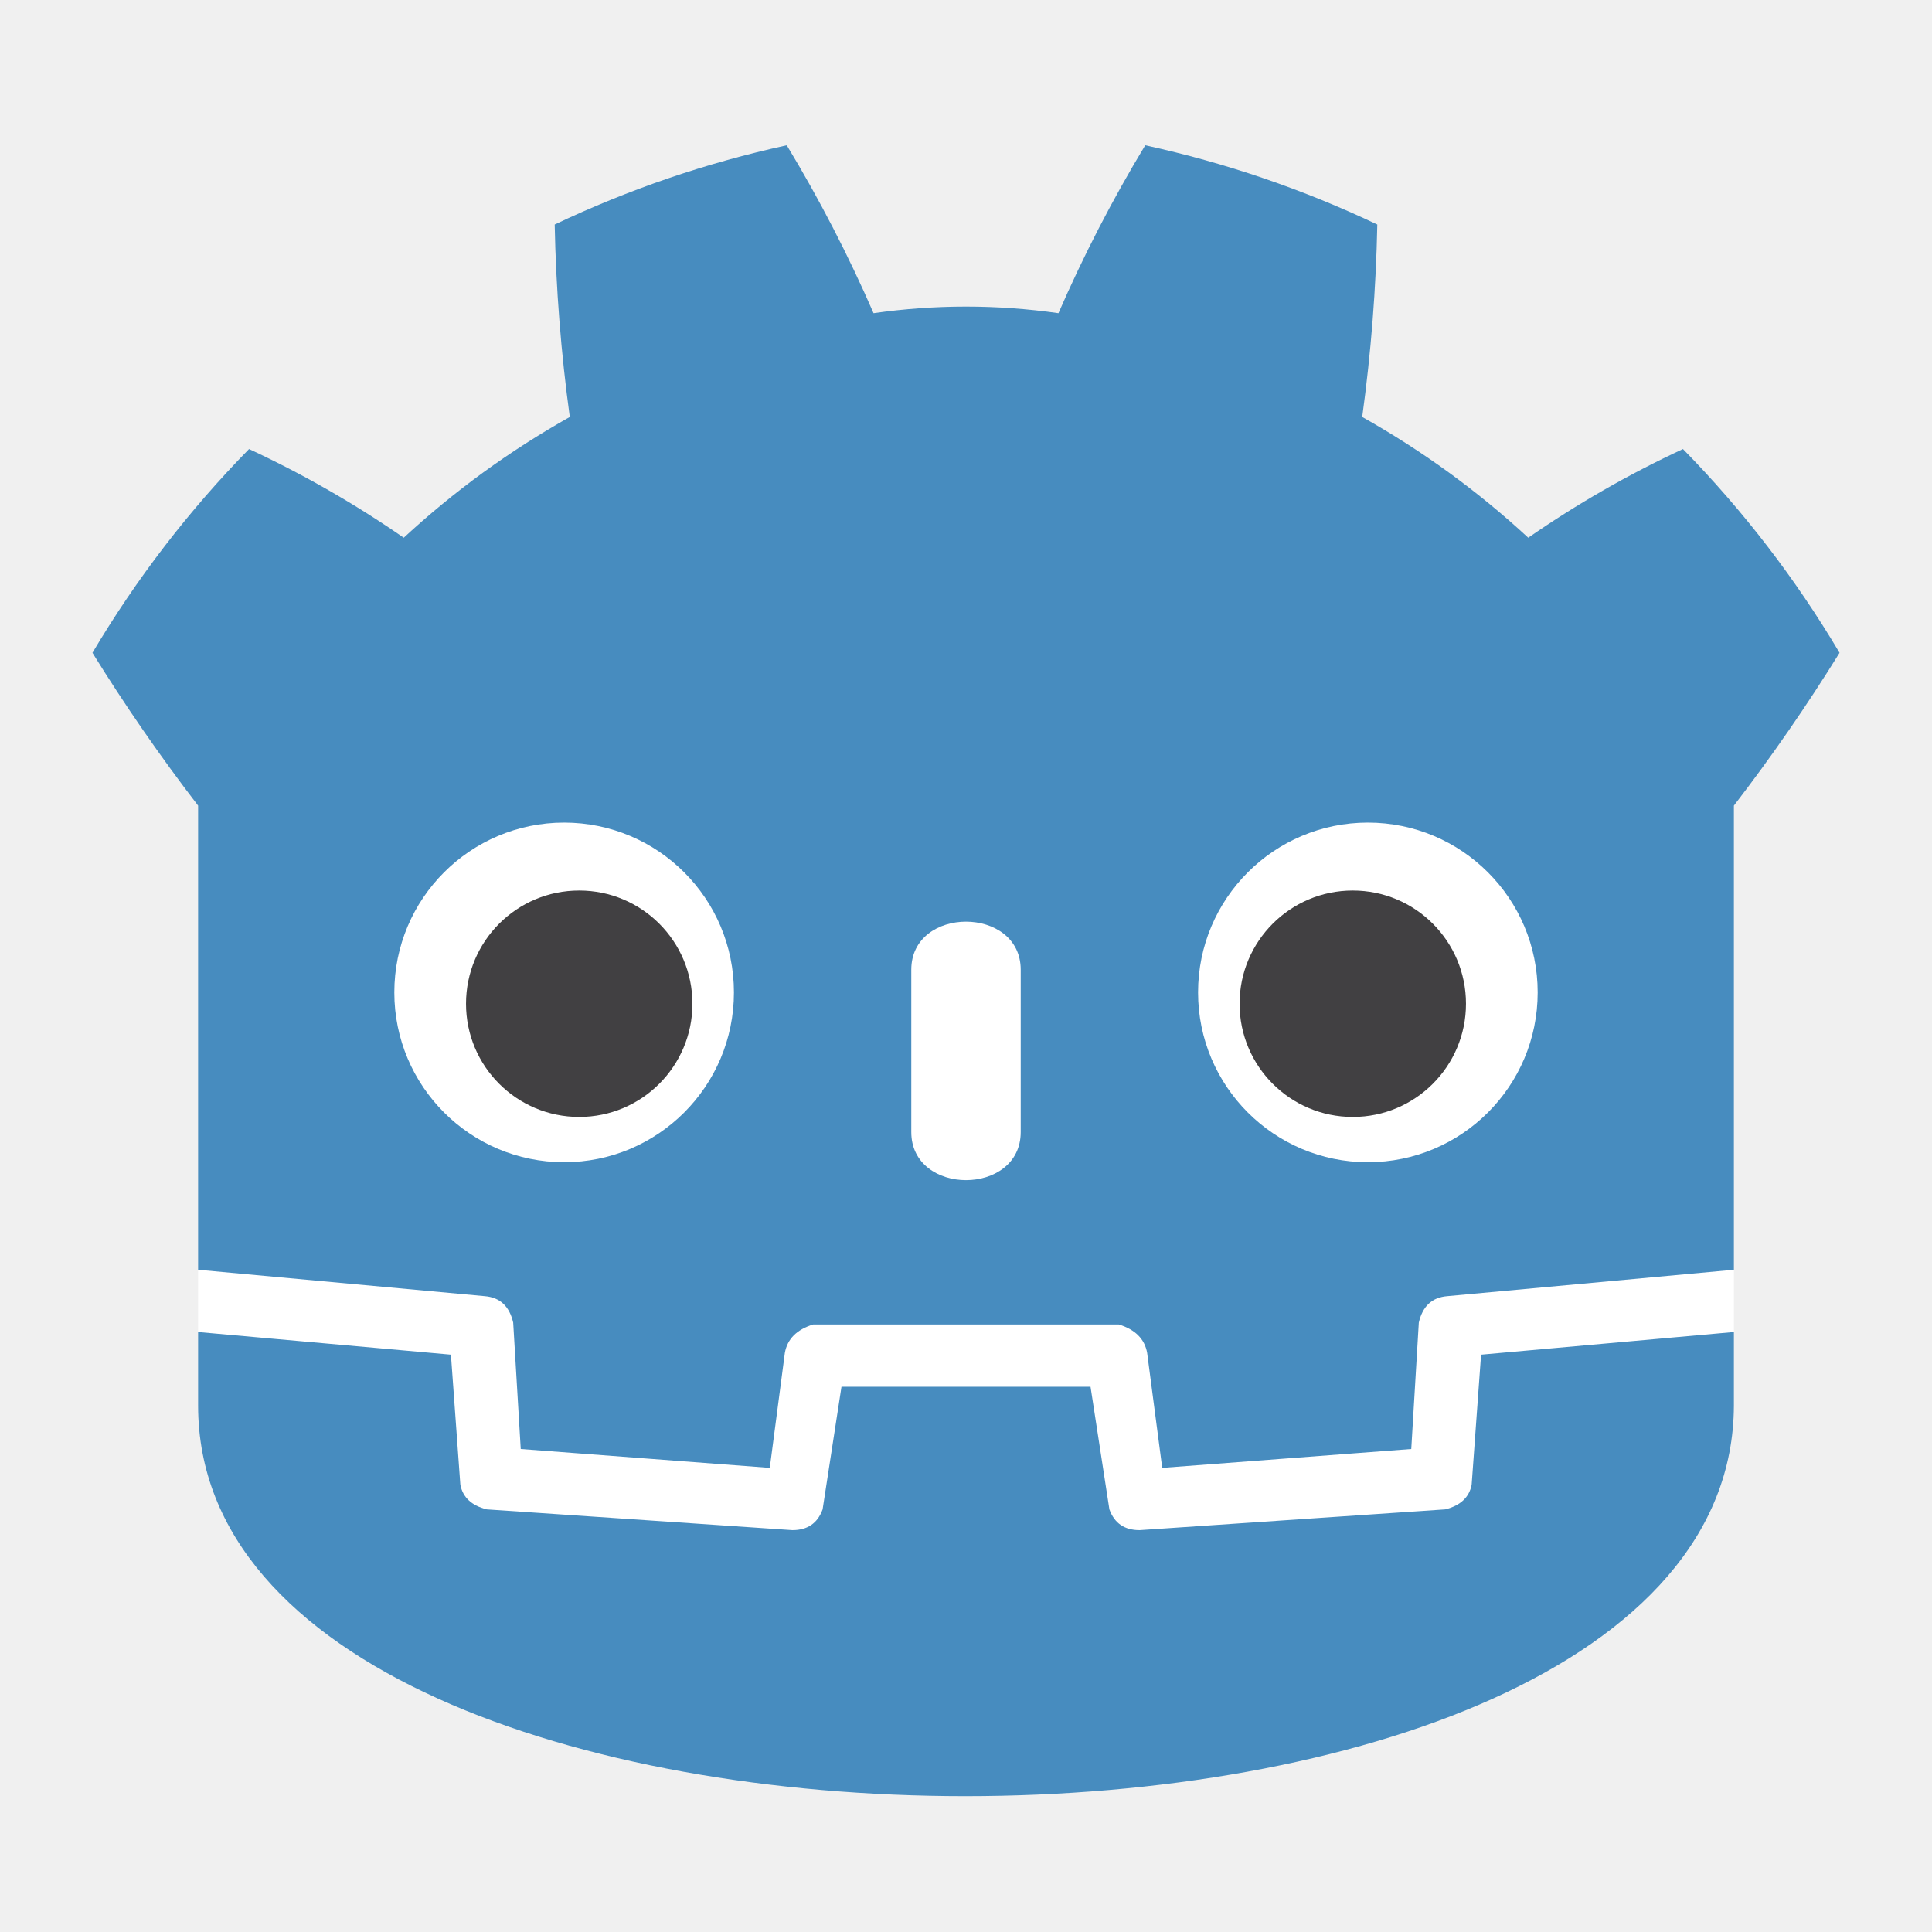
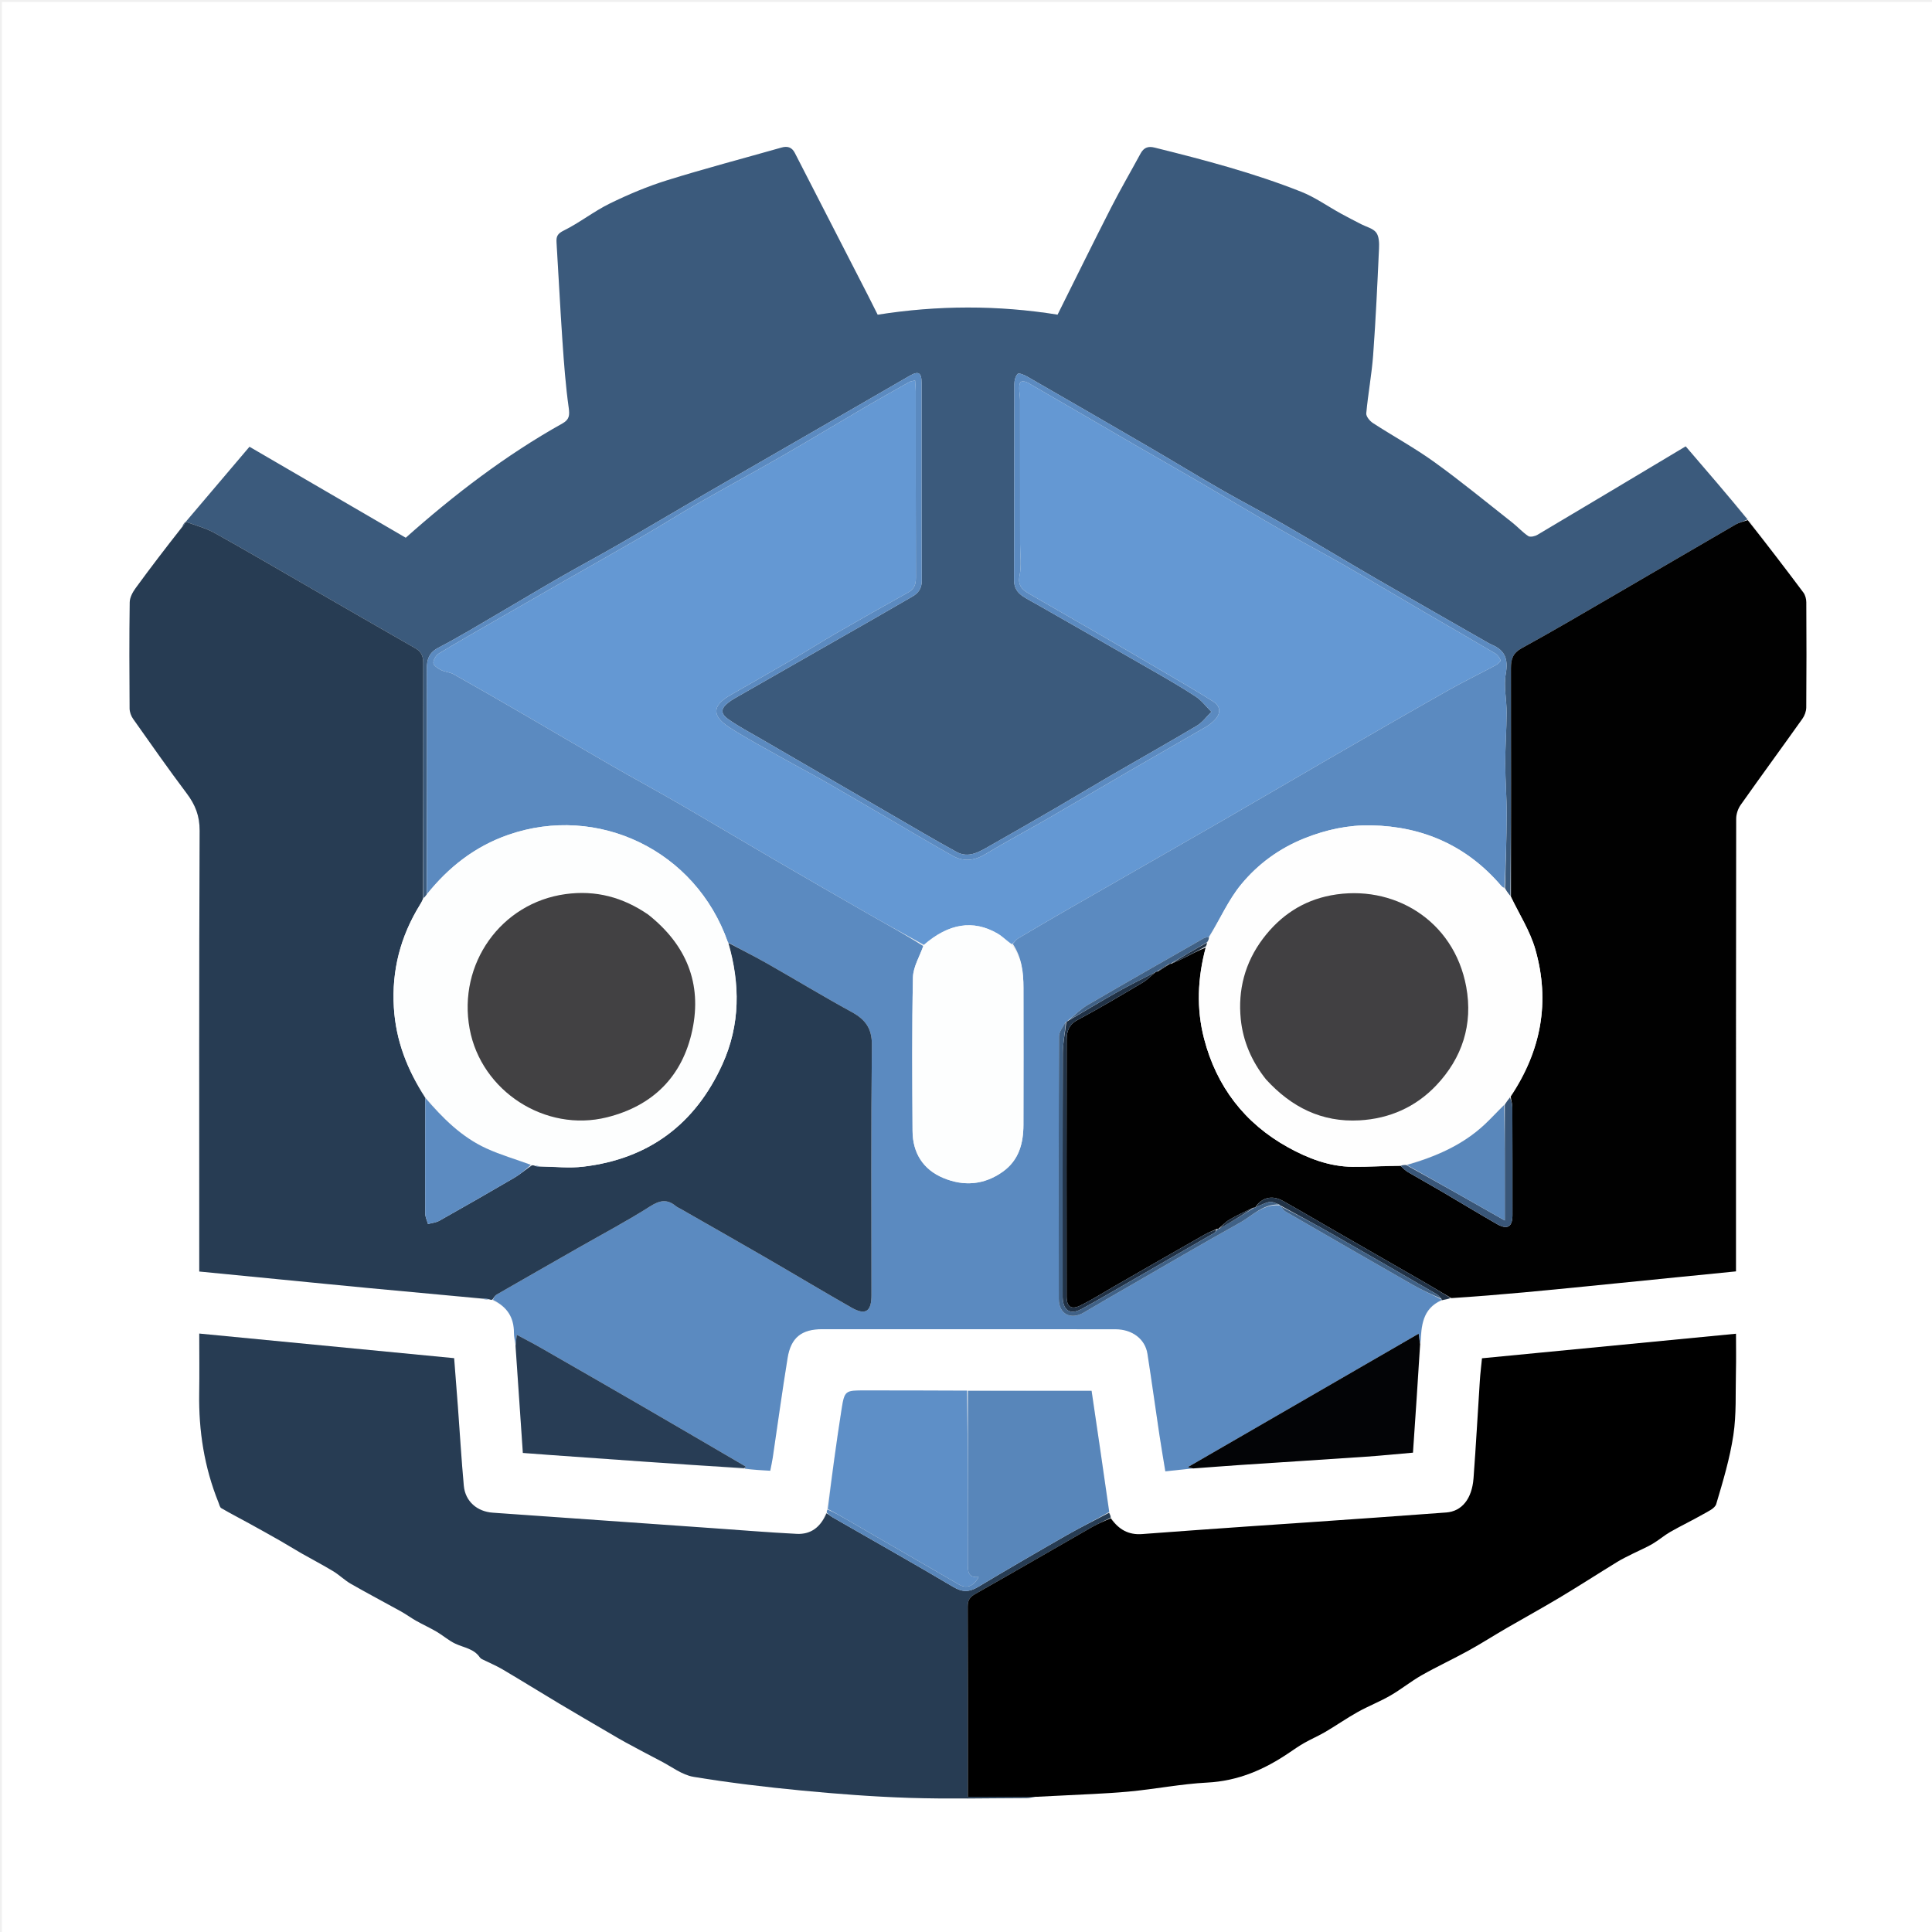
- <svg xmlns="http://www.w3.org/2000/svg" width="1024" height="1024">
-   <g fill="#fff">
-     <path d="M105 673v33q407 354 814 0v-33z" />
-     <path fill="#478cbf" d="m105 673 152 14q12 1 15 14l4 67 132 10 8-61q2-11 15-15h162q13 4 15 15l8 61 132-10 4-67q3-13 15-14l152-14V427q30-39 56-81-35-59-83-108-43 20-82 47-40-37-88-64 7-51 8-102-59-28-123-42-26 43-46 89-49-7-98 0-20-46-46-89-64 14-123 42 1 51 8 102-48 27-88 64-39-27-82-47-48 49-83 108 26 42 56 81zm0 33v39c0 276 813 276 814 0v-39l-134 12-5 69q-2 10-14 13l-162 11q-12 0-16-11l-10-65H446l-10 65q-4 11-16 11l-162-11q-12-3-14-13l-5-69z" />
-     <path d="M483 600c0 34 58 34 58 0v-86c0-34-58-34-58 0z" />
-     <circle cx="725" cy="526" r="90" />
-     <circle cx="299" cy="526" r="90" />
-   </g>
-   <g fill="#414042">
-     <circle cx="307" cy="532" r="60" />
-     <circle cx="717" cy="532" r="60" />
-   </g>
+ <svg xmlns="http://www.w3.org/2000/svg" version="1.1" id="Layer_1" x="0px" y="0px" width="100%" viewBox="0 0 1000 1000" enable-background="new 0 0 1000 1000" xml:space="preserve">
+   <path fill="#FFFFFF" opacity="1" stroke="none" d=" M534,1001   C356,1001 178.5,1001 1,1001   C1,667.667 1,334.333 1,1   C334.333,1 667.667,1 1001,1   C1001,334.333 1001,667.667 1001,1001   C845.5,1001 690,1001 534,1001  M500.065,719.717   C482.631,719.705 465.196,719.69 447.761,719.682   C437.383,719.678 437.124,719.643 435.519,729.905   C432.86,746.91 430.573,763.973 427.932,781.575   C427.913,781.97 427.895,782.365 427.295,783.183   C424.777,790.349 419.812,794.304 412.383,793.927   C398.098,793.202 383.835,792.029 369.565,791.025   C331.397,788.34 293.232,785.63 255.063,782.969   C246.949,782.403 240.808,777.113 240.067,769.027   C238.837,755.61 238.048,742.154 237.048,728.716   C236.411,720.155 235.729,711.598 235.063,702.987   C190.826,698.716 147.15,694.499 103.133,690.249   C103.133,700.575 103.265,710.878 103.104,721.177   C102.802,740.661 105.762,759.539 113.086,777.659   C113.504,778.692 113.756,780.152 114.551,780.615   C119.33,783.403 124.261,785.928 129.11,788.597   C134.413,791.516 139.704,794.459 144.961,797.46   C148.7,799.594 152.346,801.892 156.086,804.024   C161.539,807.134 167.12,810.026 172.488,813.275   C175.676,815.204 178.387,817.94 181.613,819.789   C190.187,824.701 198.944,829.29 207.583,834.089   C210.282,835.589 212.78,837.448 215.471,838.963   C218.955,840.925 222.614,842.579 226.059,844.602   C229.35,846.535 232.275,849.173 235.701,850.774   C240.118,852.839 245.326,853.348 248.37,857.868   C248.633,858.259 249.078,858.584 249.508,858.799   C253.055,860.565 256.748,862.078 260.151,864.084   C270.009,869.897 279.725,875.951 289.55,881.821   C298.242,887.015 307.003,892.094 315.74,897.212   C318.474,898.814 321.197,900.442 323.985,901.948   C330.003,905.2 336.031,908.438 342.109,911.575   C347.671,914.444 353.051,918.702 358.954,919.682   C377.471,922.755 396.158,924.964 414.851,926.762   C433.467,928.552 452.152,929.978 470.839,930.577   C490.983,931.223 511.164,930.739 531.328,930.692   C532.913,930.689 534.497,930.251 536.94,930   C540.595,929.817 544.251,929.65 547.904,929.447   C559.991,928.776 572.11,928.435 584.156,927.322   C597.776,926.063 611.292,923.351 624.924,922.649   C640.946,921.824 654.634,915.837 667.511,907.032   C670.046,905.299 672.589,903.555 675.26,902.049   C678.809,900.048 682.581,898.435 686.089,896.369   C691.701,893.064 697.056,889.314 702.738,886.144   C708.246,883.071 714.187,880.766 719.648,877.619   C725.219,874.409 730.261,870.274 735.85,867.102   C743.784,862.598 752.087,858.751 760.081,854.348   C766.754,850.673 773.177,846.547 779.769,842.72   C788.978,837.374 798.326,832.262 807.458,826.788   C817.426,820.813 827.189,814.498 837.098,808.423   C839.778,806.78 842.645,805.436 845.458,804.018   C848.718,802.374 852.122,800.984 855.264,799.143   C858.482,797.259 861.335,794.745 864.569,792.894   C870.08,789.741 875.835,787.013 881.346,783.861   C883.92,782.389 887.632,780.779 888.315,778.484   C891.811,766.736 895.37,754.878 897.186,742.799   C898.805,732.033 898.254,720.932 898.513,709.975   C898.669,703.411 898.542,696.841 898.542,690.339   C854.614,694.586 810.79,698.822 767.078,703.048   C766.672,707.186 766.217,710.805 765.979,714.438   C764.87,731.343 763.97,748.263 762.697,765.155   C761.897,775.765 756.692,782.247 748.599,782.863   C724.77,784.677 700.925,786.288 677.086,787.961   C666.818,788.681 656.545,789.336 646.277,790.061   C627.9,791.359 609.521,792.633 591.151,794.033   C584.101,794.571 579.023,791.656 575.248,785.214   C574.849,784.475 574.451,783.737 574.199,782.135   C571.133,761.378 568.068,740.621 565.005,719.88   C543.149,719.88 522.07,719.88 500.065,719.717  M751.977,672.12   C764.195,671.066 776.417,670.054 788.629,668.944   C799.186,667.984 809.734,666.933 820.283,665.887   C836.267,664.301 852.247,662.681 868.23,661.081   C878.236,660.079 888.242,659.086 898.542,658.06   C898.542,646.26 898.542,634.949 898.542,623.637   C898.542,557.023 898.518,490.409 898.64,423.795   C898.644,421.387 899.56,418.606 900.952,416.635   C911.504,401.689 922.325,386.933 932.922,372.019   C934.073,370.399 934.897,368.15 934.913,366.185   C935.063,348.034 935.042,329.881 934.935,311.729   C934.925,310.03 934.412,308.02 933.417,306.689   C924.032,294.135 914.492,281.698 904.804,268.547   C894.301,256.346 883.799,244.145 872.513,231.033   C846.772,246.424 821.307,261.682 795.773,276.825   C794.462,277.602 792.048,278.153 791.029,277.478   C788.034,275.495 785.587,272.709 782.742,270.472   C769.359,259.948 756.2,249.106 742.397,239.161   C732.228,231.833 721.132,225.799 710.597,218.96   C708.983,217.913 707.028,215.527 707.173,213.937   C708.094,203.808 710.004,193.76 710.748,183.624   C712.094,165.308 712.925,146.952 713.773,128.604   C713.901,125.818 713.815,122.329 712.292,120.347   C710.636,118.193 707.181,117.429 704.519,116.043   C701.022,114.223 697.499,112.446 694.046,110.545   C687.187,106.77 680.689,102.113 673.475,99.252   C648.849,89.484 623.256,82.759 597.575,76.388   C594.179,75.546 591.992,76.459 590.363,79.466   C585.307,88.796 579.95,97.97 575.128,107.418   C565.758,125.777 556.671,144.282 547.398,162.865   C516.424,157.89 485.255,157.984 454.281,162.893   C452.5,159.347 450.904,156.11 449.257,152.9   C436.639,128.315 424.005,103.739 411.395,79.151   C409.879,76.196 407.579,75.506 404.518,76.376   C384.75,81.993 364.861,87.22 345.245,93.327   C335.098,96.486 325.178,100.671 315.624,105.349   C307.384,109.384 300.047,115.259 291.82,119.328   C288.499,120.97 287.874,122.424 288.066,125.511   C289.125,142.515 289.956,159.534 291.123,176.53   C291.914,188.036 292.757,199.564 294.36,210.972   C294.918,214.944 294.728,217.161 291.108,219.186   C261.519,235.735 234.821,256.26 210.021,278.338   C183.047,262.633 156.168,246.983 129.129,231.24   C117.685,244.724 106.939,257.386 96.041,270.048   C96.041,270.048 96.037,270.199 95.417,270.311   C94.967,271.21 94.516,272.11 93.477,273.343   C85.698,283.673 77.835,293.942 70.213,304.387   C68.673,306.497 67.174,309.262 67.139,311.746   C66.881,330.067 66.948,348.394 67.079,366.718   C67.092,368.525 67.841,370.593 68.894,372.084   C78.041,385.039 87.146,398.033 96.673,410.708   C101.064,416.551 103.362,422.295 103.328,429.951   C102.999,503.915 103.131,577.881 103.131,651.847   C103.131,653.823 103.131,655.799 103.131,658.133   C116.872,659.476 130.247,660.784 143.622,662.091   C159.5,663.641 175.375,665.228 191.257,666.731   C210.779,668.579 230.308,670.356 250.409,672.555   C251.33,672.615 252.251,672.675 253.748,672.86   C254.14,672.873 254.532,672.886 255.36,673.446   C262.585,676.498 266.028,681.961 266.014,689.785   C266.01,691.904 266.551,694.024 266.836,697.043   C268.099,715.366 269.362,733.689 270.626,752.041   C276.088,752.45 280.72,752.81 285.355,753.14   C301.279,754.275 317.202,755.414 333.127,756.523   C350.373,757.725 367.622,758.895 385.584,760.509   C389.863,760.754 394.142,760.999 398.68,761.259   C399.169,758.723 399.649,756.649 399.961,754.55   C402.527,737.308 404.873,720.031 407.675,702.828   C409.388,692.303 414.947,687.992 425.531,687.988   C449.337,687.979 473.144,687.983 496.95,687.987   C523.753,687.992 550.556,687.983 577.359,688.022   C586.044,688.035 592.73,693.067 593.924,700.739   C596.077,714.568 597.98,728.436 600.05,742.278   C600.99,748.565 602.078,754.83 603.174,761.562   C608.29,761.015 612.706,760.544 618.012,760.052   C626.108,759.447 634.201,758.789 642.302,758.248   C663.815,756.81 685.335,755.47 706.846,753.994   C714.916,753.44 722.968,752.62 731.35,751.894   C732.631,733.129 733.895,714.615 735.534,695.367   C735.695,686.345 736.128,677.451 746.782,672.931   C748.22,672.626 749.659,672.32 751.977,672.12  z" />
+   <path fill="#3B5A7C" opacity="1" stroke="none" d=" M96.193,270.047   C106.939,257.386 117.685,244.724 129.129,231.24   C156.168,246.983 183.047,262.633 210.021,278.338   C234.821,256.26 261.519,235.735 291.108,219.186   C294.728,217.161 294.918,214.944 294.36,210.972   C292.757,199.564 291.914,188.036 291.123,176.53   C289.956,159.534 289.125,142.515 288.066,125.511   C287.874,122.424 288.499,120.97 291.82,119.328   C300.047,115.259 307.384,109.384 315.624,105.349   C325.178,100.671 335.098,96.486 345.245,93.327   C364.861,87.22 384.75,81.993 404.518,76.376   C407.579,75.506 409.879,76.196 411.395,79.151   C424.005,103.739 436.639,128.315 449.257,152.9   C450.904,156.11 452.5,159.347 454.281,162.893   C485.255,157.984 516.424,157.89 547.398,162.865   C556.671,144.282 565.758,125.777 575.128,107.418   C579.95,97.97 585.307,88.796 590.363,79.466   C591.992,76.459 594.179,75.546 597.575,76.388   C623.256,82.759 648.849,89.484 673.475,99.252   C680.689,102.113 687.187,106.77 694.046,110.545   C697.499,112.446 701.022,114.223 704.519,116.043   C707.181,117.429 710.636,118.193 712.292,120.347   C713.815,122.329 713.901,125.818 713.773,128.604   C712.925,146.952 712.094,165.308 710.748,183.624   C710.004,193.76 708.094,203.808 707.173,213.937   C707.028,215.527 708.983,217.913 710.597,218.96   C721.132,225.799 732.228,231.833 742.397,239.161   C756.2,249.106 769.359,259.948 782.742,270.472   C785.587,272.709 788.034,275.495 791.029,277.478   C792.048,278.153 794.462,277.602 795.773,276.825   C821.307,261.682 846.772,246.424 872.513,231.033   C883.799,244.145 894.301,256.346 904.517,268.884   C902.249,269.969 900.118,270.459 898.31,271.507   C876.811,283.969 855.379,296.547 833.89,309.027   C818.572,317.923 803.315,326.937 787.77,335.42   C783.166,337.933 782.045,341.014 782.057,345.782   C782.158,385.211 782.083,424.641 781.796,463.887   C780.674,462.51 779.817,461.317 779.003,459.657   C779.336,446.626 779.809,434.062 779.856,421.497   C779.889,412.7 779.117,403.901 779.111,395.102   C779.105,386.372 779.788,377.642 779.827,368.91   C779.857,362.182 778.229,355.249 779.388,348.773   C780.735,341.239 779.044,336.571 772.107,333.685   C771.038,333.241 770.041,332.614 769.031,332.036   C750.006,321.141 730.94,310.317 711.975,299.319   C696.073,290.098 680.351,280.566 664.431,271.377   C653.871,265.282 643.021,259.691 632.449,253.616   C619.84,246.369 607.429,238.777 594.86,231.457   C573.791,219.185 552.678,206.988 531.538,194.838   C530.08,194.001 527.374,192.924 526.777,193.511   C525.602,194.669 525.031,196.916 525.026,198.714   C524.931,232.539 525.031,266.364 524.861,300.188   C524.84,304.308 526.621,306.789 529.659,308.782   C532.016,310.328 534.551,311.601 537.002,313.003   C556.838,324.347 576.694,335.655 596.496,347.057   C604.066,351.416 611.658,355.77 618.947,360.572   C622.029,362.602 624.353,365.782 627.021,368.439   C624.547,370.862 622.431,373.886 619.539,375.608   C604.868,384.344 589.973,392.701 575.203,401.273   C565.626,406.83 556.164,412.585 546.59,418.149   C535.2,424.768 523.759,431.303 512.312,437.825   C506.953,440.878 501.394,444.395 495.102,440.952   C483.619,434.669 472.357,427.98 461.028,421.417   C438.673,408.466 416.328,395.497 393.994,382.509   C388.258,379.174 382.343,376.076 376.946,372.253   C372.725,369.263 373.08,366.648 377.136,363.539   C378.058,362.832 379.021,362.161 380.028,361.585   C396.748,352.014 413.482,342.465 430.206,332.902   C444.265,324.863 458.352,316.873 472.341,308.716   C475.26,307.015 477.123,304.604 477.106,300.629   C476.956,266.472 477.035,232.313 477.007,198.155   C477.003,192.771 475.376,191.888 470.779,194.546   C453.356,204.62 435.934,214.695 418.504,224.756   C400.67,235.05 382.805,245.291 364.994,255.626   C350.113,264.261 335.333,273.071 320.428,281.665   C310.288,287.511 299.957,293.026 289.805,298.854   C279.349,304.858 269.029,311.098 258.609,317.166   C248.134,323.267 237.778,329.608 227.032,335.194   C221.979,337.821 220.912,341.273 220.927,346.42   C221.043,385.242 220.942,424.065 220.791,463.169   C220.15,464.047 219.625,464.643 219.063,464.757   C219.01,423.945 218.95,383.615 219.062,343.286   C219.072,339.727 218.209,337.386 215.034,335.577   C197.176,325.399 179.395,315.083 161.585,304.819   C144.789,295.14 128.075,285.312 111.135,275.889   C106.504,273.313 101.193,271.961 96.193,270.047  z" />
+   <path fill="#5B8AC0" opacity="1" stroke="none" d=" M220.909,462.888   C220.942,424.065 221.043,385.242 220.927,346.42   C220.912,341.273 221.979,337.821 227.032,335.194   C237.778,329.608 248.134,323.267 258.609,317.166   C269.029,311.098 279.349,304.858 289.805,298.854   C299.957,293.026 310.288,287.511 320.428,281.665   C335.333,273.071 350.113,264.261 364.994,255.626   C382.805,245.291 400.67,235.05 418.504,224.756   C435.934,214.695 453.356,204.62 470.779,194.546   C475.376,191.888 477.003,192.771 477.007,198.155   C477.035,232.313 476.956,266.472 477.106,300.629   C477.123,304.604 475.26,307.015 472.341,308.716   C458.352,316.873 444.265,324.863 430.206,332.902   C413.482,342.465 396.748,352.014 380.028,361.585   C379.021,362.161 378.058,362.832 377.136,363.539   C373.08,366.648 372.725,369.263 376.946,372.253   C382.343,376.076 388.258,379.174 393.994,382.509   C416.328,395.497 438.673,408.466 461.028,421.417   C472.357,427.98 483.619,434.669 495.102,440.952   C501.394,444.395 506.953,440.878 512.312,437.825   C523.759,431.303 535.2,424.768 546.59,418.149   C556.164,412.585 565.626,406.83 575.203,401.273   C589.973,392.701 604.868,384.344 619.539,375.608   C622.431,373.886 624.547,370.862 627.021,368.439   C624.353,365.782 622.029,362.602 618.947,360.572   C611.658,355.77 604.066,351.416 596.496,347.057   C576.694,335.655 556.838,324.347 537.002,313.003   C534.551,311.601 532.016,310.328 529.659,308.782   C526.621,306.789 524.84,304.308 524.861,300.188   C525.031,266.364 524.931,232.539 525.026,198.714   C525.031,196.916 525.602,194.669 526.777,193.511   C527.374,192.924 530.08,194.001 531.538,194.838   C552.678,206.988 573.791,219.185 594.86,231.457   C607.429,238.777 619.84,246.369 632.449,253.616   C643.021,259.691 653.871,265.282 664.431,271.377   C680.351,280.566 696.073,290.098 711.975,299.319   C730.94,310.317 750.006,321.141 769.031,332.036   C770.041,332.614 771.038,333.241 772.107,333.685   C779.044,336.571 780.735,341.239 779.388,348.773   C778.229,355.249 779.857,362.182 779.827,368.91   C779.788,377.642 779.105,386.372 779.111,395.102   C779.117,403.901 779.889,412.7 779.856,421.497   C779.809,434.062 779.336,446.626 778.694,459.507   C777.874,459.353 777.37,458.911 776.939,458.407   C759.271,437.783 736.571,427.733 709.706,427.202   C697.917,426.969 686.504,429.413 675.366,433.842   C662.224,439.067 651.145,447.19 642.426,457.77   C635.764,465.854 631.433,475.861 625.689,484.989   C624.534,485.199 623.674,485.293 622.986,485.686   C603.037,497.093 583.058,508.449 563.212,520.035   C559.515,522.193 556.367,525.294 552.84,528.167   C552.51,528.634 552.255,528.828 551.593,529.011   C550.153,531.545 548.142,534.023 548.132,536.51   C547.941,581.782 547.954,627.055 548.023,672.327   C548.035,680.204 554.285,683.376 561.081,679.325   C568.634,674.822 576.263,670.447 583.882,666.057   C603.145,654.957 622.318,643.696 641.747,632.895   C648.222,629.296 653.703,623.106 662.348,623.878   C662.549,623.935 662.946,624.064 662.983,624.412   C663.808,625.553 664.468,626.566 665.401,627.106   C687.354,639.808 709.307,652.51 731.335,665.081   C736.134,667.82 741.219,670.058 746.236,672.675   C746.3,672.822 746.041,673.013 746.041,673.013   C736.128,677.451 735.695,686.345 735.232,695.338   C734.756,693.932 734.582,692.556 734.299,690.314   C694.101,713.553 654.589,736.396 614.851,759.37   C615.87,759.685 616.496,759.878 617.122,760.072   C612.706,760.544 608.29,761.015 603.174,761.562   C602.078,754.83 600.99,748.565 600.05,742.278   C597.98,728.436 596.077,714.568 593.924,700.739   C592.73,693.067 586.044,688.035 577.359,688.022   C550.556,687.983 523.753,687.992 496.95,687.987   C473.144,687.983 449.337,687.979 425.531,687.988   C414.947,687.992 409.388,692.303 407.675,702.828   C404.873,720.031 402.527,737.308 399.961,754.55   C399.649,756.649 399.169,758.723 398.68,761.259   C394.142,760.999 389.863,760.754 385.469,760.162   C385.615,759.639 385.877,759.462 386.138,759.286   C385.895,759.104 385.667,758.895 385.407,758.743   C367.974,748.566 350.562,738.354 333.098,728.232   C315.331,717.935 297.523,707.708 279.708,697.494   C275.798,695.252 271.782,693.195 267.468,690.865   C267.191,693.2 267.016,694.672 266.842,696.143   C266.551,694.024 266.01,691.904 266.014,689.785   C266.028,681.961 262.585,676.498 255.19,672.828   C255.676,671.495 256.207,670.559 257.01,670.097   C271.264,661.896 285.551,653.751 299.833,645.597   C312.095,638.596 324.609,631.991 336.505,624.415   C341.534,621.212 345.35,620.543 349.865,624.308   C350.494,624.832 351.298,625.146 352.019,625.558   C366.679,633.943 381.372,642.271 395.989,650.729   C410.934,659.376 425.736,668.272 440.736,676.821   C447.986,680.953 451.074,678.872 451.074,670.401   C451.077,627.256 450.827,584.108 451.283,540.968   C451.375,532.252 447.896,527.678 440.8,523.796   C426.086,515.747 411.735,507.036 397.15,498.747   C390.541,494.991 383.729,491.592 376.772,487.756   C360.056,439.929 309.221,415.992 262.975,432.144   C245.863,438.121 232.146,448.829 220.909,462.888  M524.214,488.532   C525.134,487.575 525.899,486.357 526.999,485.702   C535.503,480.642 544.046,475.645 552.627,470.715   C579.375,455.348 606.171,440.064 632.9,424.661   C651.422,413.988 669.837,403.129 688.347,392.433   C708.608,380.727 728.872,369.024 749.239,357.502   C757.418,352.875 765.892,348.77 774.178,344.326   C775.242,343.756 776.876,342.259 776.692,341.741   C776.205,340.366 775.097,338.906 773.834,338.159   C761.747,331.008 749.562,324.023 737.435,316.939   C723.179,308.613 709.01,300.138 694.697,291.914   C684.159,285.858 673.37,280.24 662.836,274.177   C648.453,265.898 634.23,257.341 619.895,248.978   C609.332,242.816 598.678,236.81 588.102,230.671   C569.4,219.816 550.736,208.894 532.009,198.083   C530.998,197.499 529.27,197.173 528.389,197.659   C527.686,198.046 527.55,199.851 527.544,201.029   C527.535,203.006 527.97,204.984 527.973,206.961   C528.006,231.794 527.996,256.627 527.994,281.46   C527.993,286.96 528.803,292.627 527.736,297.913   C526.685,303.119 529.126,305.261 532.701,307.331   C545.519,314.754 558.376,322.106 571.189,329.536   C581.158,335.317 591.097,341.153 601.024,347.005   C609.963,352.274 618.971,357.438 627.744,362.971   C631.845,365.558 632.055,369.077 628.785,372.593   C627.339,374.149 625.526,375.456 623.678,376.529   C610.533,384.162 597.311,391.663 584.161,399.289   C570.143,407.417 556.213,415.698 542.179,423.797   C531.461,429.982 520.503,435.762 509.92,442.166   C504.161,445.653 498.571,446.055 492.965,442.899   C480.585,435.933 468.389,428.639 456.12,421.478   C446.613,415.929 437.149,410.308 427.589,404.852   C420.167,400.617 412.594,396.647 405.148,392.451   C395.967,387.278 386.627,382.339 377.773,376.649   C370.739,372.128 366.809,366.697 376.783,360.547   C377.624,360.029 378.483,359.538 379.34,359.045   C389.603,353.154 399.903,347.325 410.121,341.357   C417.534,337.027 424.776,332.403 432.209,328.11   C444.747,320.87 457.334,313.712 469.995,306.69   C473.248,304.886 474.078,302.48 474.066,298.954   C473.957,266.788 474.008,234.622 473.988,202.456   C473.987,200.735 473.781,199.014 473.646,196.909   C472.164,197.304 471.315,197.359 470.646,197.735   C463.17,201.939 455.676,206.115 448.275,210.448   C433.799,218.92 419.451,227.614 404.915,235.98   C390.362,244.355 375.591,252.35 361.017,260.688   C351.609,266.072 342.44,271.871 333.062,277.31   C320.206,284.766 307.247,292.046 294.345,299.422   C282.487,306.201 270.636,312.991 258.798,319.805   C248.233,325.886 237.632,331.909 227.204,338.217   C225.698,339.127 224.234,341.525 224.304,343.168   C224.359,344.459 226.64,345.984 228.241,346.797   C230.259,347.822 232.796,347.863 234.753,348.963   C247.059,355.88 259.288,362.935 271.499,370.017   C286.423,378.672 301.265,387.466 316.217,396.072   C327.879,402.785 339.718,409.191 351.363,415.933   C367.744,425.419 383.99,435.135 400.345,444.667   C416.844,454.283 433.375,463.847 449.951,473.329   C459.297,478.676 468.762,483.812 477.872,489.679   C476.012,495.088 472.659,500.466 472.544,505.911   C471.985,532.386 472.198,558.879 472.338,585.364   C472.399,596.783 477.814,605.368 488.301,609.731   C498.834,614.112 509.367,613.351 518.987,606.51   C527.37,600.549 529.699,591.849 529.726,582.236   C529.79,558.582 529.767,534.927 529.736,511.273   C529.726,503.416 528.968,495.721 524.214,488.532  z" />
+   <path fill="#273C53" opacity="1" stroke="none" d=" M377.009,488.031   C383.729,491.592 390.541,494.991 397.15,498.747   C411.735,507.036 426.086,515.747 440.8,523.796   C447.896,527.678 451.375,532.252 451.283,540.968   C450.827,584.108 451.077,627.256 451.074,670.401   C451.074,678.872 447.986,680.953 440.736,676.821   C425.736,668.272 410.934,659.376 395.989,650.729   C381.372,642.271 366.679,633.943 352.019,625.558   C351.298,625.146 350.494,624.832 349.865,624.308   C345.35,620.543 341.534,621.212 336.505,624.415   C324.609,631.991 312.095,638.596 299.833,645.597   C285.551,653.751 271.264,661.896 257.01,670.097   C256.207,670.559 255.676,671.495 254.972,672.555   C254.532,672.886 254.14,672.873 253.22,672.517   C251.74,672.17 250.787,672.167 249.834,672.163   C230.308,670.356 210.779,668.579 191.257,666.731   C175.375,665.228 159.5,663.641 143.622,662.091   C130.247,660.784 116.872,659.476 103.131,658.133   C103.131,655.799 103.131,653.823 103.131,651.847   C103.131,577.881 102.999,503.915 103.328,429.951   C103.362,422.295 101.064,416.551 96.673,410.708   C87.146,398.033 78.041,385.039 68.894,372.084   C67.841,370.593 67.092,368.525 67.079,366.718   C66.948,348.394 66.881,330.067 67.139,311.746   C67.174,309.262 68.673,306.497 70.213,304.387   C77.835,293.942 85.698,283.673 94.067,273.074   C95.117,271.937 95.577,271.068 96.037,270.199   C96.037,270.199 96.041,270.048 96.117,270.048   C101.193,271.961 106.504,273.313 111.135,275.889   C128.075,285.312 144.789,295.14 161.585,304.819   C179.395,315.083 197.176,325.399 215.034,335.577   C218.209,337.386 219.072,339.727 219.062,343.286   C218.95,383.615 219.01,423.945 218.95,465.072   C218.355,466.715 217.835,467.56 217.315,468.405   C207.298,484.697 202.699,502.268 203.862,521.488   C204.895,538.568 210.766,553.747 220.14,568.258   C220.079,588.532 220.016,608.323 220.097,628.113   C220.105,629.929 221.03,631.742 221.53,633.557   C223.508,633.006 225.694,632.822 227.432,631.844   C240.404,624.544 253.329,617.157 266.17,609.63   C269.332,607.776 272.134,605.306 275.393,603.109   C276.069,603.151 276.453,603.204 277.041,603.519   C277.886,603.797 278.527,603.81 279.595,603.835   C287.308,603.897 294.683,604.716 301.862,603.869   C335.843,599.861 359.9,581.823 373.954,550.784   C383.184,530.401 383.167,509.299 377.009,488.031  z" />
+   <path fill="#010101" opacity="1" stroke="none" d=" M782.061,464.07   C782.083,424.641 782.158,385.211 782.057,345.782   C782.045,341.014 783.166,337.933 787.77,335.42   C803.315,326.937 818.572,317.923 833.89,309.027   C855.379,296.547 876.811,283.969 898.31,271.507   C900.118,270.459 902.249,269.969 904.614,269.224   C914.492,281.698 924.032,294.135 933.417,306.689   C934.412,308.02 934.925,310.03 934.935,311.729   C935.042,329.881 935.063,348.034 934.913,366.185   C934.897,368.15 934.073,370.399 932.922,372.019   C922.325,386.933 911.504,401.689 900.952,416.635   C899.56,418.606 898.644,421.387 898.64,423.795   C898.518,490.409 898.542,557.023 898.542,623.637   C898.542,634.949 898.542,646.26 898.542,658.06   C888.242,659.086 878.236,660.079 868.23,661.081   C852.247,662.681 836.267,664.301 820.283,665.887   C809.734,666.933 799.186,667.984 788.629,668.944   C776.417,670.054 764.195,671.066 751.23,671.888   C746.394,669.186 742.345,666.646 738.208,664.258   C722.94,655.443 707.639,646.685 692.358,637.892   C682.901,632.451 673.505,626.9 663.989,621.562   C658.393,618.423 652.955,619.851 649.717,624.97   C649.517,625.034 649.113,625.149 648.733,625.089   C644.305,627.122 640.169,629.064 636.247,631.371   C634.265,632.538 632.67,634.363 630.702,635.951   C630.505,636.012 630.125,636.174 629.754,636.143   C627.334,637.127 625.234,638.049 623.247,639.171   C615.358,643.627 607.5,648.137 599.639,652.642   C591.928,657.062 584.229,661.502 576.523,665.93   C570.815,669.21 565.236,672.75 559.352,675.678   C554.503,678.092 552.088,676.47 552.08,671.032   C552.018,626.737 552.018,582.443 552.103,538.148   C552.111,533.937 553.177,530.367 557.678,527.961   C569.146,521.83 580.328,515.158 591.521,508.528   C593.935,507.098 595.914,504.933 598.283,503.029   C598.472,502.95 598.859,502.814 599.231,502.855   C601.431,501.629 603.258,500.361 605.277,499.019   C605.468,498.945 605.85,498.799 606.226,498.843   C608.637,497.882 610.682,496.896 612.706,495.867   C616.471,493.953 620.223,492.013 624.038,490.485   C619.81,506.389 619.219,522.162 623.229,537.614   C629.645,562.334 644.189,581.389 666.646,593.832   C676.963,599.549 688.012,603.824 700.07,603.94   C708.348,604.019 716.633,603.45 724.997,603.5   C726.357,604.819 727.547,605.96 728.93,606.771   C734.783,610.204 740.722,613.488 746.575,616.919   C755.998,622.441 765.32,628.139 774.799,633.561   C780.227,636.666 782.849,635.037 782.85,628.927   C782.85,610.319 782.863,591.711 782.789,573.104   C782.782,571.368 782.193,569.634 781.953,567.549   C797.766,543.864 802.397,518.425 794.691,491.426   C791.967,481.883 786.354,473.165 782.061,464.07  z" />
+   <path fill="#273C53" opacity="1" stroke="none" d=" M536.082,930.015   C534.497,930.251 532.913,930.689 531.328,930.692   C511.164,930.739 490.983,931.223 470.839,930.577   C452.152,929.978 433.467,928.552 414.851,926.762   C396.158,924.964 377.471,922.755 358.954,919.682   C353.051,918.702 347.671,914.444 342.109,911.575   C336.031,908.438 330.003,905.2 323.985,901.948   C321.197,900.442 318.474,898.814 315.74,897.212   C307.003,892.094 298.242,887.015 289.55,881.821   C279.725,875.951 270.009,869.897 260.151,864.084   C256.748,862.078 253.055,860.565 249.508,858.799   C249.078,858.584 248.633,858.259 248.37,857.868   C245.326,853.348 240.118,852.839 235.701,850.774   C232.275,849.173 229.35,846.535 226.059,844.602   C222.614,842.579 218.955,840.925 215.471,838.963   C212.78,837.448 210.282,835.589 207.583,834.089   C198.944,829.29 190.187,824.701 181.613,819.789   C178.387,817.94 175.676,815.204 172.488,813.275   C167.12,810.026 161.539,807.134 156.086,804.024   C152.346,801.892 148.7,799.594 144.961,797.46   C139.704,794.459 134.413,791.516 129.11,788.597   C124.261,785.928 119.33,783.403 114.551,780.615   C113.756,780.152 113.504,778.692 113.086,777.659   C105.762,759.539 102.802,740.661 103.104,721.177   C103.265,710.878 103.133,700.575 103.133,690.249   C147.15,694.499 190.826,698.716 235.063,702.987   C235.729,711.598 236.411,720.155 237.048,728.716   C238.048,742.154 238.837,755.61 240.067,769.027   C240.808,777.113 246.949,782.403 255.063,782.969   C293.232,785.63 331.397,788.34 369.565,791.025   C383.835,792.029 398.098,793.202 412.383,793.927   C419.812,794.304 424.777,790.349 427.774,783.271   C429.184,784.054 430.054,784.852 431.054,785.427   C451.889,797.406 472.841,809.188 493.51,821.446   C498.222,824.241 501.759,824.077 506.219,821.409   C521.44,812.301 536.773,803.376 552.174,794.577   C559.335,790.486 566.752,786.844 574.052,782.998   C574.451,783.737 574.849,784.475 574.889,785.517   C571.44,787.326 568.254,788.662 565.277,790.365   C545.121,801.893 525.052,813.573 504.837,824.996   C501.968,826.617 500.872,828.281 500.886,831.578   C501.018,862.233 500.975,892.888 500.982,923.543   C500.982,925.471 500.982,927.398 500.982,930.015   C513.168,930.015 524.625,930.015 536.082,930.015  z" />
+   <path fill="#000000" opacity="1" stroke="none" d=" M536.511,930.008   C524.625,930.015 513.168,930.015 500.982,930.015   C500.982,927.398 500.982,925.471 500.982,923.543   C500.975,892.888 501.018,862.233 500.886,831.578   C500.872,828.281 501.968,826.617 504.837,824.996   C525.052,813.573 545.121,801.893 565.277,790.365   C568.254,788.662 571.44,787.326 574.94,785.835   C579.023,791.656 584.101,794.571 591.151,794.033   C609.521,792.633 627.9,791.359 646.277,790.061   C656.545,789.336 666.818,788.681 677.086,787.961   C700.925,786.288 724.77,784.677 748.599,782.863   C756.692,782.247 761.897,775.765 762.697,765.155   C763.97,748.263 764.87,731.343 765.979,714.438   C766.217,710.805 766.672,707.186 767.078,703.048   C810.79,698.822 854.614,694.586 898.542,690.339   C898.542,696.841 898.669,703.411 898.513,709.975   C898.254,720.932 898.805,732.033 897.186,742.799   C895.37,754.878 891.811,766.736 888.315,778.484   C887.632,780.779 883.92,782.389 881.346,783.861   C875.835,787.013 870.08,789.741 864.569,792.894   C861.335,794.745 858.482,797.259 855.264,799.143   C852.122,800.984 848.718,802.374 845.458,804.018   C842.645,805.436 839.778,806.78 837.098,808.423   C827.189,814.498 817.426,820.813 807.458,826.788   C798.326,832.262 788.978,837.374 779.769,842.72   C773.177,846.547 766.754,850.673 760.081,854.348   C752.087,858.751 743.784,862.598 735.85,867.102   C730.261,870.274 725.219,874.409 719.648,877.619   C714.187,880.766 708.246,883.071 702.738,886.144   C697.056,889.314 691.701,893.064 686.089,896.369   C682.581,898.435 678.809,900.048 675.26,902.049   C672.589,903.555 670.046,905.299 667.511,907.032   C654.634,915.837 640.946,921.824 624.924,922.649   C611.292,923.351 597.776,926.063 584.156,927.322   C572.11,928.435 559.991,928.776 547.904,929.447   C544.251,929.65 540.595,929.817 536.511,930.008  z" />
+   <path fill="#5886BA" opacity="1" stroke="none" d=" M574.126,782.567   C566.752,786.844 559.335,790.486 552.174,794.577   C536.773,803.376 521.44,812.301 506.219,821.409   C501.759,824.077 498.222,824.241 493.51,821.446   C472.841,809.188 451.889,797.406 431.054,785.427   C430.054,784.852 429.184,784.054 428.065,783.06   C427.895,782.365 427.913,781.97 428.375,781.332   C431.817,782.809 434.823,784.518 437.815,786.251   C457.307,797.537 476.788,808.841 496.291,820.108   C500.355,822.456 503.812,821.196 506.575,816.262   C501.045,816.767 500.925,813.37 500.94,809.27   C501.048,779.473 500.993,749.677 500.99,719.88   C522.07,719.88 543.149,719.88 565.005,719.88   C568.068,740.621 571.133,761.378 574.126,782.567  z" />
+   <path fill="#5E8FC7" opacity="1" stroke="none" d=" M500.528,719.798   C500.993,749.677 501.048,779.473 500.94,809.27   C500.925,813.37 501.045,816.767 506.575,816.262   C503.812,821.196 500.355,822.456 496.291,820.108   C476.788,808.841 457.307,797.537 437.815,786.251   C434.823,784.518 431.817,782.809 428.473,781.05   C430.573,763.973 432.86,746.91 435.519,729.905   C437.124,719.643 437.383,719.678 447.761,719.682   C465.196,719.69 482.631,719.705 500.528,719.798  z" />
+   <path fill="#030406" opacity="1" stroke="none" d=" M617.567,760.062   C616.496,759.878 615.87,759.685 614.851,759.37   C654.589,736.396 694.101,713.553 734.299,690.314   C734.582,692.556 734.756,693.932 735.044,695.704   C733.895,714.615 732.631,733.129 731.35,751.894   C722.968,752.62 714.916,753.44 706.846,753.994   C685.335,755.47 663.815,756.81 642.302,758.248   C634.201,758.789 626.108,759.447 617.567,760.062  z" />
+   <path fill="#283D55" opacity="1" stroke="none" d=" M266.839,696.593   C267.016,694.672 267.191,693.2 267.468,690.865   C271.782,693.195 275.798,695.252 279.708,697.494   C297.523,707.708 315.331,717.935 333.098,728.232   C350.562,738.354 367.974,748.566 385.407,758.743   C385.667,758.895 385.895,759.104 386.138,759.286   C385.877,759.462 385.615,759.639 385.112,759.947   C367.622,758.895 350.373,757.725 333.127,756.523   C317.202,755.414 301.279,754.275 285.355,753.14   C280.72,752.81 276.088,752.45 270.626,752.041   C269.362,733.689 268.099,715.366 266.839,696.593  z" />
+   <path fill="#213246" opacity="1" stroke="none" d=" M649.917,624.905   C652.955,619.851 658.393,618.423 663.989,621.562   C673.505,626.9 682.901,632.451 692.358,637.892   C707.639,646.685 722.94,655.443 738.208,664.258   C742.345,666.646 746.394,669.186 750.791,671.836   C749.659,672.32 748.22,672.626 746.411,672.972   C746.041,673.013 746.3,672.822 746.138,672.367   C745.11,671.177 744.334,670.289 743.367,669.729   C725.699,659.511 708.04,649.276 690.309,639.168   C681.259,634.008 672.072,629.091 662.946,624.064   C662.946,624.064 662.549,623.935 662.227,623.52   C660.258,622.743 658.499,621.833 656.99,622.142   C654.546,622.642 652.266,623.943 649.917,624.905  z" />
+   <path fill="#3B5A7C" opacity="1" stroke="none" d=" M95.727,270.255   C95.577,271.068 95.117,271.937 94.362,272.908   C94.516,272.11 94.967,271.21 95.727,270.255  z" />
+   <path fill="#5B8AC0" opacity="1" stroke="none" d=" M250.121,672.359   C250.787,672.167 251.74,672.17 252.932,672.454   C252.251,672.675 251.33,672.615 250.121,672.359  z" />
+   <path fill="#FEFEFE" opacity="1" stroke="none" d=" M724.916,603.17   C716.633,603.45 708.348,604.019 700.07,603.94   C688.012,603.824 676.963,599.549 666.646,593.832   C644.189,581.389 629.645,562.334 623.229,537.614   C619.219,522.162 619.81,506.389 624.192,490.227   C624.529,489.048 624.771,488.527 625.161,487.722   C625.563,486.629 625.814,485.821 626.065,485.013   C631.433,475.861 635.764,465.854 642.426,457.77   C651.145,447.19 662.224,439.067 675.366,433.842   C686.504,429.413 697.917,426.969 709.706,427.202   C736.571,427.733 759.271,437.783 776.939,458.407   C777.37,458.911 777.874,459.353 778.652,459.973   C779.817,461.317 780.674,462.51 781.796,463.887   C786.354,473.165 791.967,481.883 794.691,491.426   C802.397,518.425 797.766,543.864 781.649,567.647   C780.471,569.314 779.675,570.533 778.57,571.898   C775.003,575.376 771.867,578.838 768.468,582.018   C756.917,592.826 742.83,598.771 727.458,602.896   C726.366,602.991 725.641,603.081 724.916,603.17  M655.453,558.934   C668.424,573.098 684.17,580.984 703.716,579.885   C719.223,579.012 732.764,572.984 743.354,561.83   C756.86,547.606 762.486,530.201 758.912,510.786   C752.52,476.065 720.901,457.432 688.974,463.419   C674.337,466.163 662.665,473.965 653.713,485.835   C644.386,498.202 640.695,512.399 642.223,527.503   C643.366,538.795 647.791,549.297 655.453,558.934  z" />
+   <path fill="#FDFEFE" opacity="1" stroke="none" d=" M376.772,487.756   C383.167,509.299 383.184,530.401 373.954,550.784   C359.9,581.823 335.843,599.861 301.862,603.869   C294.683,604.716 287.308,603.897 279.351,603.637   C278.065,603.371 277.451,603.313 276.837,603.256   C276.453,603.204 276.069,603.151 275.053,602.916   C266.833,599.995 259.016,597.758 251.707,594.409   C238.813,588.501 229.037,578.612 220.177,567.774   C210.766,553.747 204.895,538.568 203.862,521.488   C202.699,502.268 207.298,484.697 217.315,468.405   C217.835,467.56 218.355,466.715 218.988,465.554   C219.625,464.643 220.15,464.047 220.791,463.169   C232.146,448.829 245.863,438.121 262.975,432.144   C309.221,415.992 360.056,439.929 376.772,487.756  M335.248,473.194   C322.376,464.353 308.3,460.656 292.692,462.796   C259.329,467.371 236.87,498.868 243.097,532.542   C249.047,564.716 282.208,586.271 314.14,578.318   C337.963,572.384 353.266,557.124 358.337,533.181   C363.462,508.985 355.202,488.996 335.248,473.194  z" />
+   <path fill="#6498D3" opacity="1" stroke="none" d=" M478.174,489.043   C468.762,483.812 459.297,478.676 449.951,473.329   C433.375,463.847 416.844,454.283 400.345,444.667   C383.99,435.135 367.744,425.419 351.363,415.933   C339.718,409.191 327.879,402.785 316.217,396.072   C301.265,387.466 286.423,378.672 271.499,370.017   C259.288,362.935 247.059,355.88 234.753,348.963   C232.796,347.863 230.259,347.822 228.241,346.797   C226.64,345.984 224.359,344.459 224.304,343.168   C224.234,341.525 225.698,339.127 227.204,338.217   C237.632,331.909 248.233,325.886 258.798,319.805   C270.636,312.991 282.487,306.201 294.345,299.422   C307.247,292.046 320.206,284.766 333.062,277.31   C342.44,271.871 351.609,266.072 361.017,260.688   C375.591,252.35 390.362,244.355 404.915,235.98   C419.451,227.614 433.799,218.92 448.275,210.448   C455.676,206.115 463.17,201.939 470.646,197.735   C471.315,197.359 472.164,197.304 473.646,196.909   C473.781,199.014 473.987,200.735 473.988,202.456   C474.008,234.622 473.957,266.788 474.066,298.954   C474.078,302.48 473.248,304.886 469.995,306.69   C457.334,313.712 444.747,320.87 432.209,328.11   C424.776,332.403 417.534,337.027 410.121,341.357   C399.903,347.325 389.603,353.154 379.34,359.045   C378.483,359.538 377.624,360.029 376.783,360.547   C366.809,366.697 370.739,372.128 377.773,376.649   C386.627,382.339 395.967,387.278 405.148,392.451   C412.594,396.647 420.167,400.617 427.589,404.852   C437.149,410.308 446.613,415.929 456.12,421.478   C468.389,428.639 480.585,435.933 492.965,442.899   C498.571,446.055 504.161,445.653 509.92,442.166   C520.503,435.762 531.461,429.982 542.179,423.797   C556.213,415.698 570.143,407.417 584.161,399.289   C597.311,391.663 610.533,384.162 623.678,376.529   C625.526,375.456 627.339,374.149 628.785,372.593   C632.055,369.077 631.845,365.558 627.744,362.971   C618.971,357.438 609.963,352.274 601.024,347.005   C591.097,341.153 581.158,335.317 571.189,329.536   C558.376,322.106 545.519,314.754 532.701,307.331   C529.126,305.261 526.685,303.119 527.736,297.913   C528.803,292.627 527.993,286.96 527.994,281.46   C527.996,256.627 528.006,231.794 527.973,206.961   C527.97,204.984 527.535,203.006 527.544,201.029   C527.55,199.851 527.686,198.046 528.389,197.659   C529.27,197.173 530.998,197.499 532.009,198.083   C550.736,208.894 569.4,219.816 588.102,230.671   C598.678,236.81 609.332,242.816 619.895,248.978   C634.23,257.341 648.453,265.898 662.836,274.177   C673.37,280.24 684.159,285.858 694.697,291.914   C709.01,300.138 723.179,308.613 737.435,316.939   C749.562,324.023 761.747,331.008 773.834,338.159   C775.097,338.906 776.205,340.366 776.692,341.741   C776.876,342.259 775.242,343.756 774.178,344.326   C765.892,348.77 757.418,352.875 749.239,357.502   C728.872,369.024 708.608,380.727 688.347,392.433   C669.837,403.129 651.422,413.988 632.9,424.661   C606.171,440.064 579.375,455.348 552.627,470.715   C544.046,475.645 535.503,480.642 526.999,485.702   C525.899,486.357 525.134,487.575 523.768,488.691   C521.021,486.962 518.922,484.725 516.383,483.244   C503.767,475.884 490.991,477.905 478.174,489.043  z" />
+   <path fill="#FDFEFE" opacity="1" stroke="none" d=" M478.023,489.361   C490.991,477.905 503.767,475.884 516.383,483.244   C518.922,484.725 521.021,486.962 523.62,489.013   C528.968,495.721 529.726,503.416 529.736,511.273   C529.767,534.927 529.79,558.582 529.726,582.236   C529.699,591.849 527.37,600.549 518.987,606.51   C509.367,613.351 498.834,614.112 488.301,609.731   C477.814,605.368 472.399,596.783 472.338,585.364   C472.198,558.879 471.985,532.386 472.544,505.911   C472.659,500.466 476.012,495.088 478.023,489.361  z" />
+   <path fill="#213246" opacity="1" stroke="none" d=" M598.093,503.107   C595.914,504.933 593.935,507.098 591.521,508.528   C580.328,515.158 569.146,521.83 557.678,527.961   C553.177,530.367 552.111,533.937 552.103,538.148   C552.018,582.443 552.018,626.737 552.08,671.032   C552.088,676.47 554.503,678.092 559.352,675.678   C565.236,672.75 570.815,669.21 576.523,665.93   C584.229,661.502 591.928,657.062 599.639,652.642   C607.5,648.137 615.358,643.627 623.247,639.171   C625.234,638.049 627.334,637.127 629.678,636.47   C629.355,637.354 628.801,637.99 628.11,638.39   C614.885,646.038 601.65,653.67 588.402,661.279   C578.896,666.739 569.448,672.306 559.821,677.544   C553.93,680.749 550.269,678.343 550.025,671.559   C549.995,670.727 550.021,669.893 550.021,669.061   C550.023,627.756 549.954,586.451 550.111,545.147   C550.131,539.749 551.31,534.355 551.952,528.959   C552.255,528.828 552.51,528.634 553.197,528.164   C561.923,523.086 570.095,518.09 578.436,513.396   C584.878,509.77 591.533,506.523 598.093,503.107  z" />
+   <path fill="#406186" opacity="1" stroke="none" d=" M551.593,529.011   C551.31,534.355 550.131,539.749 550.111,545.147   C549.954,586.451 550.023,627.756 550.021,669.061   C550.021,669.893 549.995,670.727 550.025,671.559   C550.269,678.343 553.93,680.749 559.821,677.544   C569.448,672.306 578.896,666.739 588.402,661.279   C601.65,653.67 614.885,646.038 628.11,638.39   C628.801,637.99 629.355,637.354 630.049,636.501   C630.125,636.174 630.505,636.012 631.07,635.97   C637.461,632.335 643.287,628.742 649.113,625.149   C649.113,625.149 649.517,625.034 649.717,624.97   C652.266,623.943 654.546,622.642 656.99,622.142   C658.499,621.833 660.258,622.743 662.026,623.464   C653.703,623.106 648.222,629.296 641.747,632.895   C622.318,643.696 603.145,654.957 583.882,666.057   C576.263,670.447 568.634,674.822 561.081,679.325   C554.285,683.376 548.035,680.204 548.023,672.327   C547.954,627.055 547.941,581.782 548.132,536.51   C548.142,534.023 550.153,531.545 551.593,529.011  z" />
+   <path fill="#406186" opacity="1" stroke="none" d=" M662.983,624.412   C672.072,629.091 681.259,634.008 690.309,639.168   C708.04,649.276 725.699,659.511 743.367,669.729   C744.334,670.289 745.11,671.177 746.073,672.22   C741.219,670.058 736.134,667.82 731.335,665.081   C709.307,652.51 687.354,639.808 665.401,627.106   C664.468,626.566 663.808,625.553 662.983,624.412  z" />
+   <path fill="#406186" opacity="1" stroke="none" d=" M598.283,503.029   C591.533,506.523 584.878,509.77 578.436,513.396   C570.095,518.09 561.923,523.086 553.322,527.956   C556.367,525.294 559.515,522.193 563.212,520.035   C583.058,508.449 603.037,497.093 622.986,485.686   C623.674,485.293 624.534,485.199 625.689,484.989   C625.814,485.821 625.563,486.629 624.785,487.684   C618.122,491.553 611.986,495.176 605.85,498.799   C605.85,498.799 605.468,498.945 604.915,499.001   C602.528,500.31 600.693,501.562 598.859,502.814   C598.859,502.814 598.472,502.95 598.283,503.029  z" />
+   <path fill="#5C8BC1" opacity="1" stroke="none" d=" M220.14,568.258   C229.037,578.612 238.813,588.501 251.707,594.409   C259.016,597.758 266.833,599.995 274.761,602.926   C272.134,605.306 269.332,607.776 266.17,609.63   C253.329,617.157 240.404,624.544 227.432,631.844   C225.694,632.822 223.508,633.006 221.53,633.557   C221.03,631.742 220.105,629.929 220.097,628.113   C220.016,608.323 220.079,588.532 220.14,568.258  z" />
+   <path fill="#5C8BC1" opacity="1" stroke="none" d=" M277.041,603.519   C277.451,603.313 278.065,603.371 278.923,603.626   C278.527,603.81 277.886,603.797 277.041,603.519  z" />
+   <path fill="#395678" opacity="1" stroke="none" d=" M724.997,603.5   C725.641,603.081 726.366,602.991 727.814,603.006   C745.062,612.499 761.587,621.887 778.88,631.712   C778.88,610.886 778.88,591.319 778.88,571.752   C779.675,570.533 780.471,569.314 781.571,567.997   C782.193,569.634 782.782,571.368 782.789,573.104   C782.863,591.711 782.85,610.319 782.85,628.927   C782.849,635.037 780.227,636.666 774.799,633.561   C765.32,628.139 755.998,622.441 746.575,616.919   C740.722,613.488 734.783,610.204 728.93,606.771   C727.547,605.96 726.357,604.819 724.997,603.5  z" />
+   <path fill="#213246" opacity="1" stroke="none" d=" M648.733,625.089   C643.287,628.742 637.461,632.335 631.267,635.909   C632.67,634.363 634.265,632.538 636.247,631.371   C640.169,629.064 644.305,627.122 648.733,625.089  z" />
+   <path fill="#213246" opacity="1" stroke="none" d=" M606.226,498.843   C611.986,495.176 618.122,491.553 624.635,487.969   C624.771,488.527 624.529,489.048 624.135,489.826   C620.223,492.013 616.471,493.953 612.706,495.867   C610.682,496.896 608.637,497.882 606.226,498.843  z" />
+   <path fill="#213246" opacity="1" stroke="none" d=" M599.231,502.855   C600.693,501.562 602.528,500.31 604.724,499.075   C603.258,500.361 601.431,501.629 599.231,502.855  z" />
+   <path fill="#414042" opacity="1" stroke="none" d=" M655.248,558.636   C647.791,549.297 643.366,538.795 642.223,527.503   C640.695,512.399 644.386,498.202 653.713,485.835   C662.665,473.965 674.337,466.163 688.974,463.419   C720.901,457.432 752.52,476.065 758.912,510.786   C762.486,530.201 756.86,547.606 743.354,561.83   C732.764,572.984 719.223,579.012 703.716,579.885   C684.17,580.984 668.424,573.098 655.248,558.636  z" />
+   <path fill="#5987BB" opacity="1" stroke="none" d=" M778.57,571.898   C778.88,591.319 778.88,610.886 778.88,631.712   C761.587,621.887 745.062,612.499 728.181,603.001   C742.83,598.771 756.917,592.826 768.468,582.018   C771.867,578.838 775.003,575.376 778.57,571.898  z" />
+   <path fill="#424143" opacity="1" stroke="none" d=" M335.533,473.416   C355.202,488.996 363.462,508.985 358.337,533.181   C353.266,557.124 337.963,572.384 314.14,578.318   C282.208,586.271 249.047,564.716 243.097,532.542   C236.87,498.868 259.329,467.371 292.692,462.796   C308.3,460.656 322.376,464.353 335.533,473.416  z" />
</svg>
